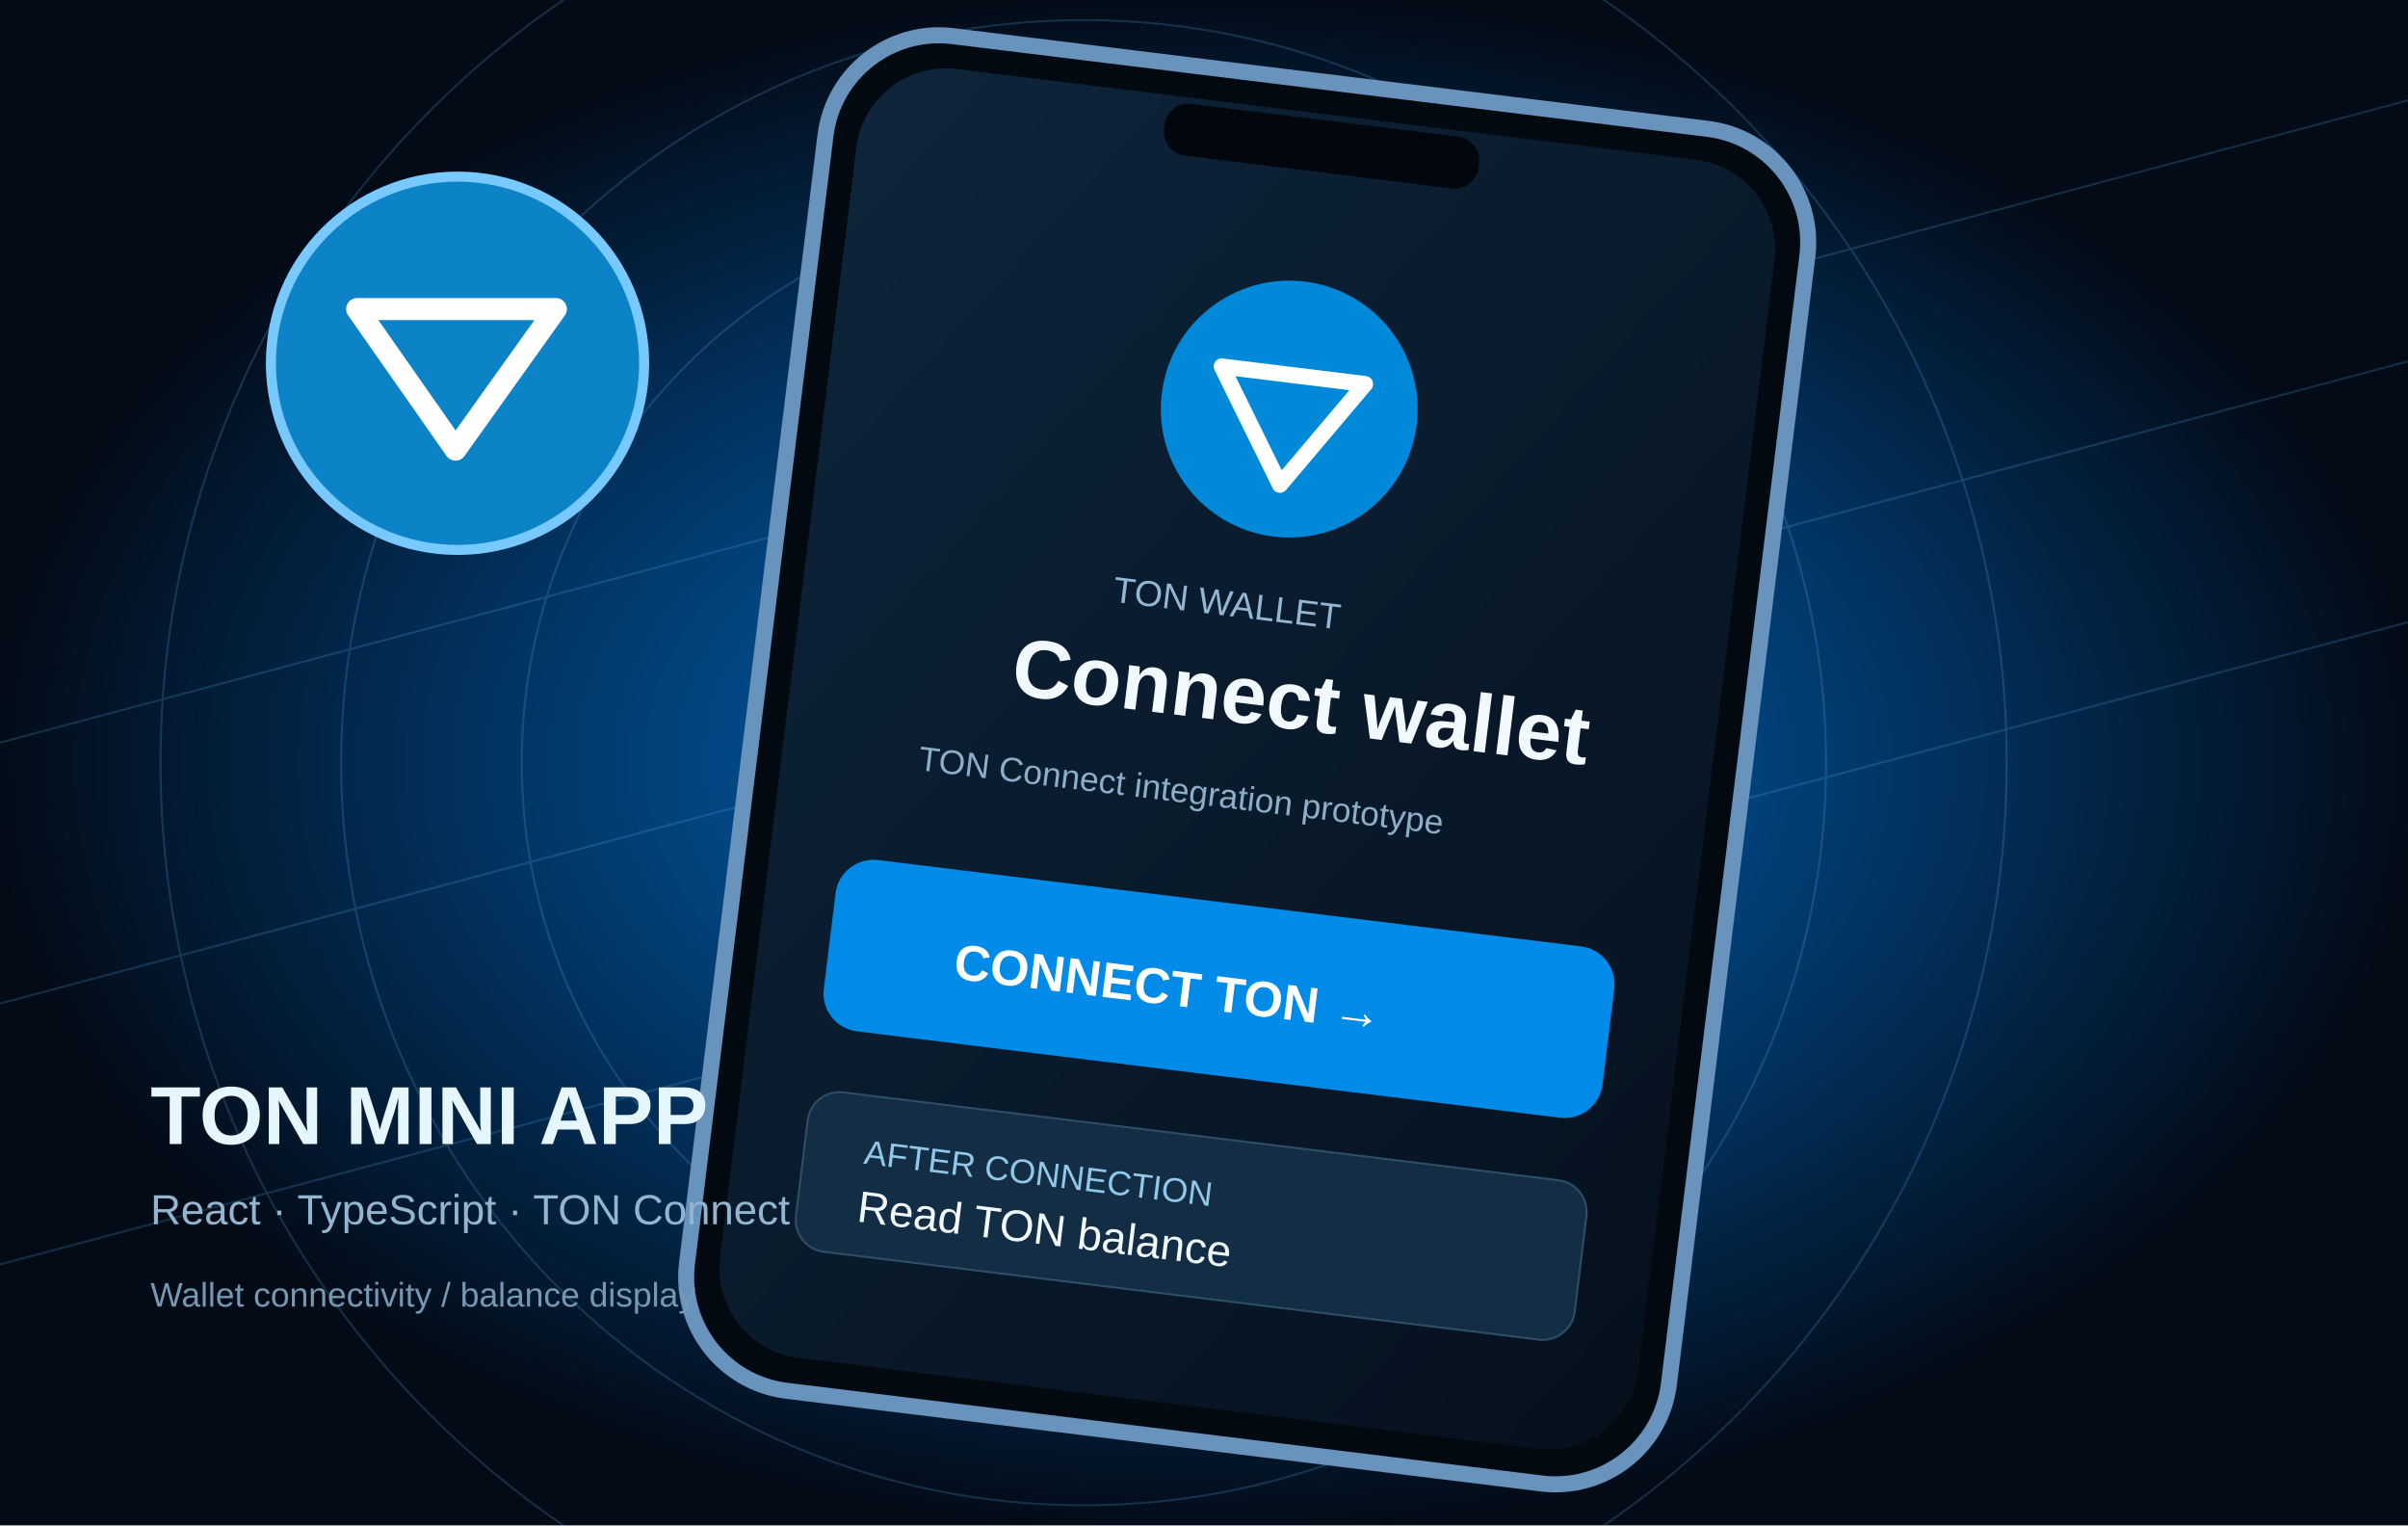
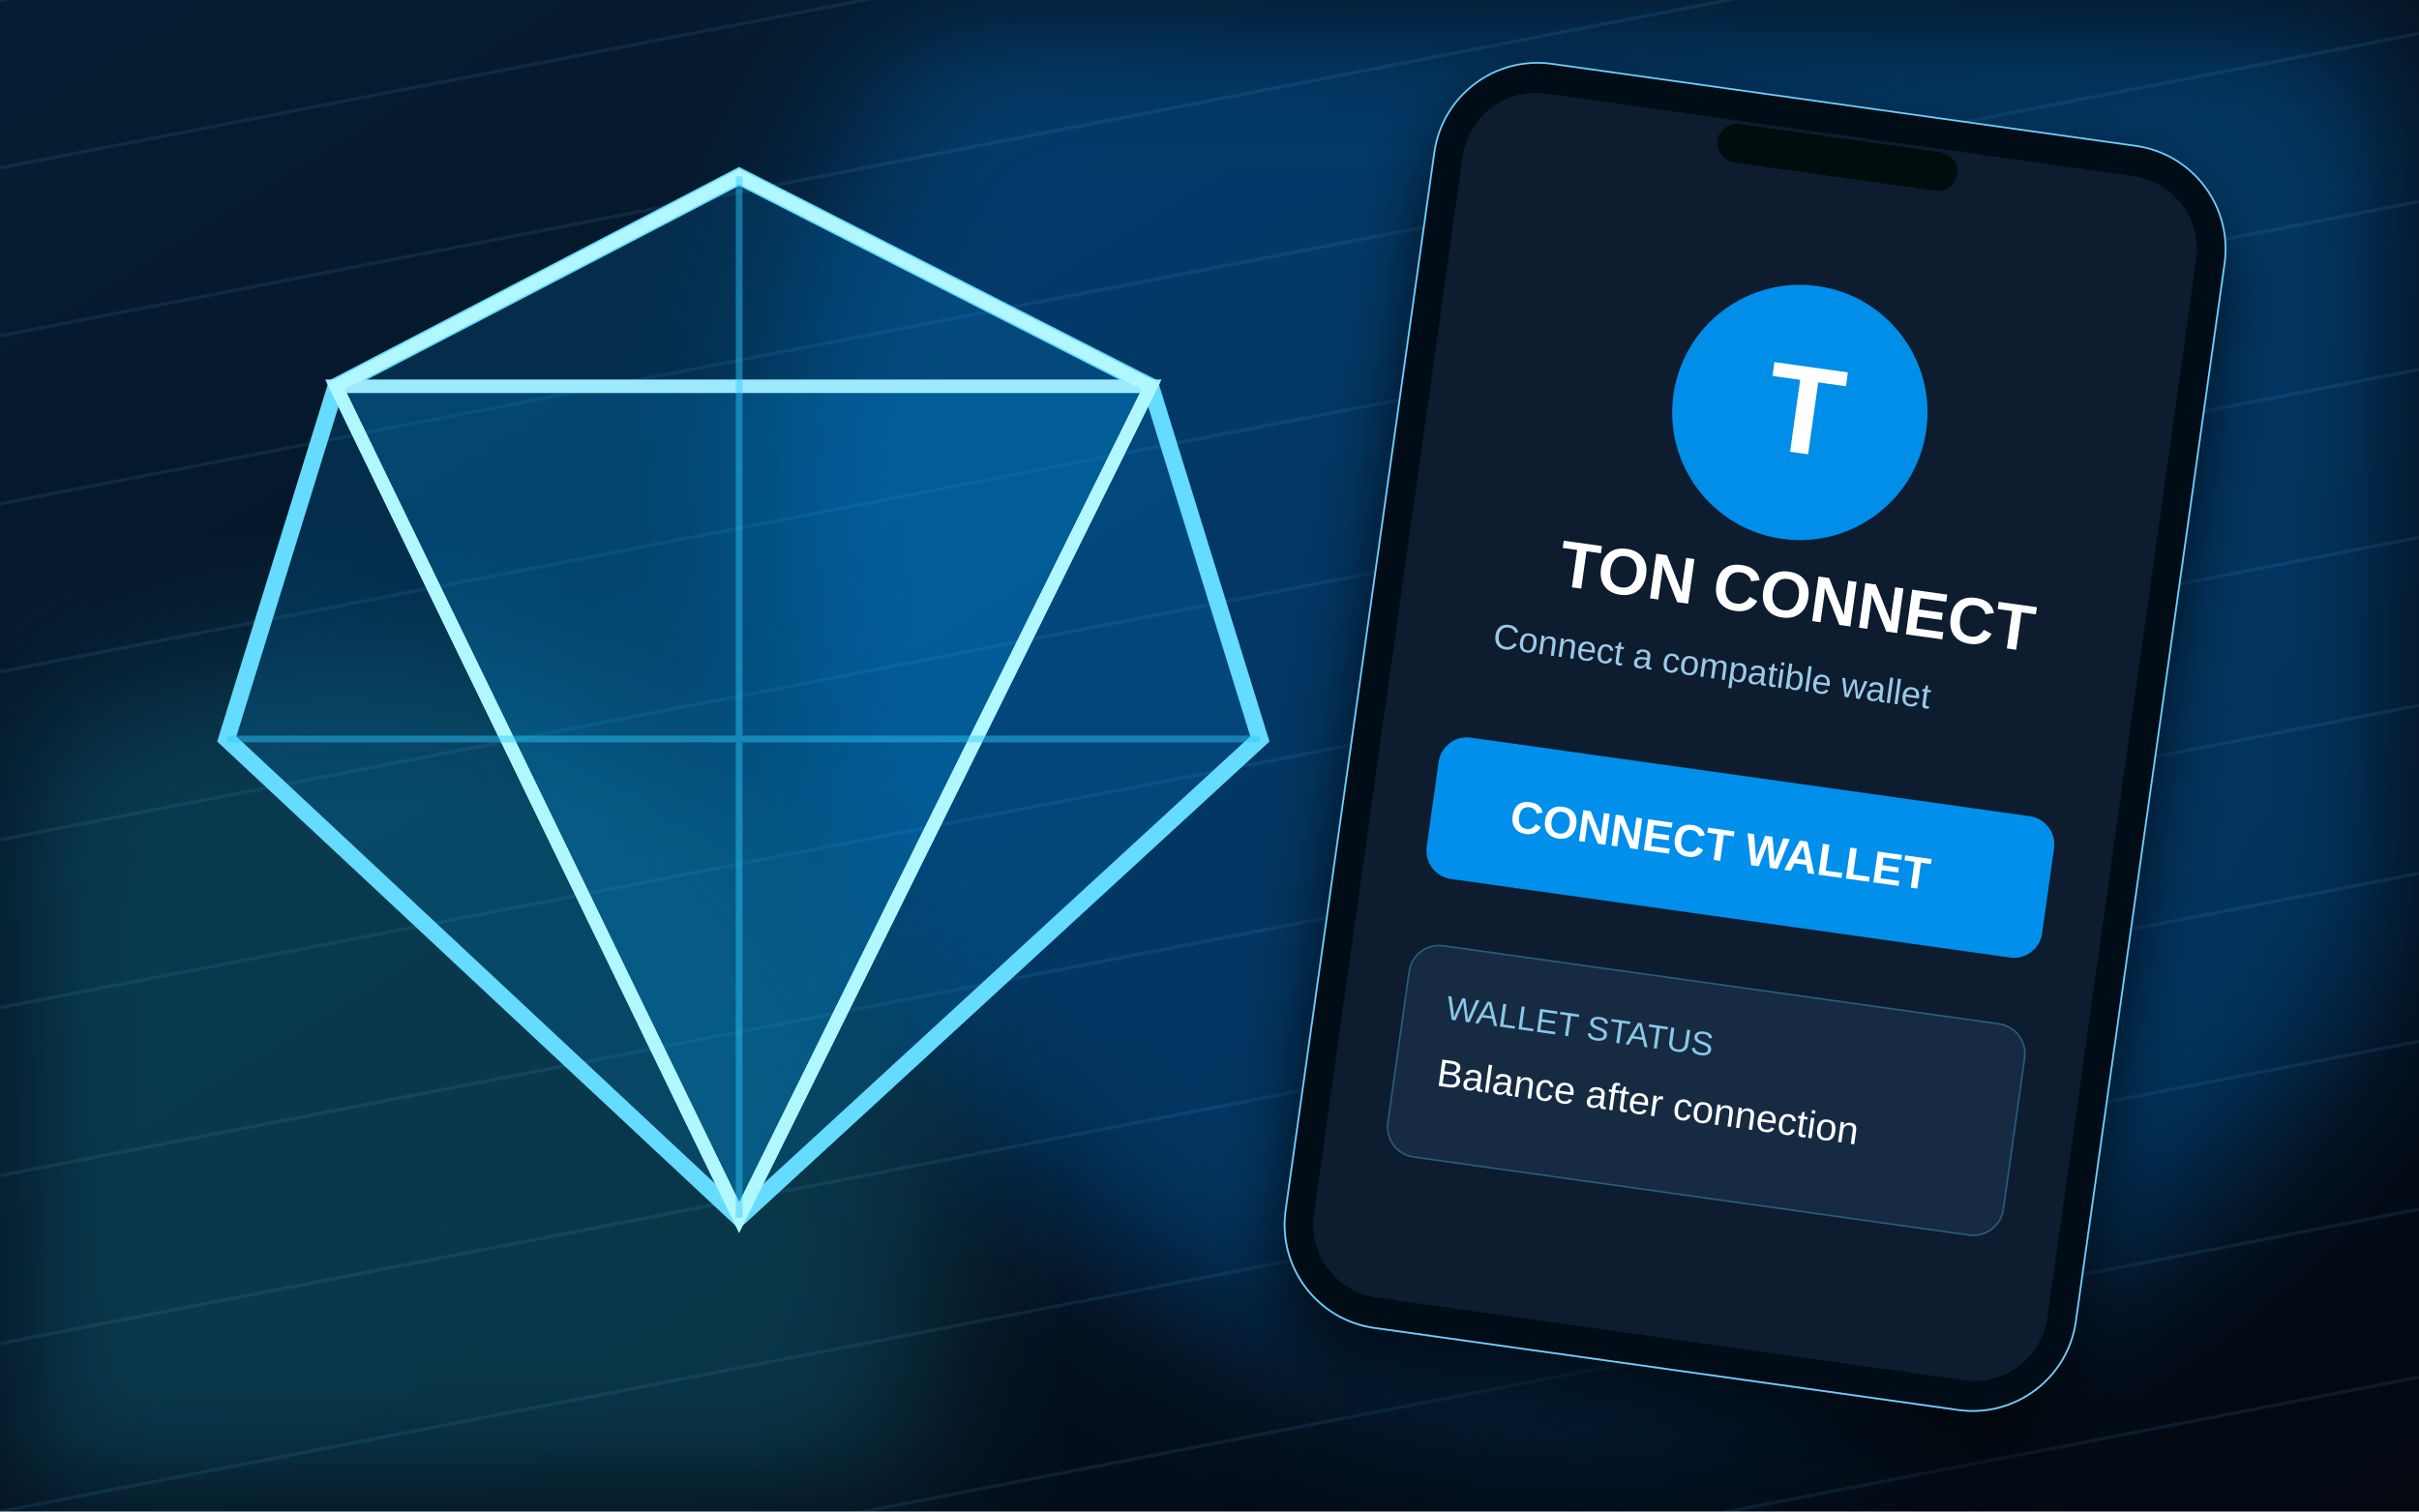
- <svg xmlns="http://www.w3.org/2000/svg" width="1200" height="760" viewBox="0 0 1200 760">
+ <svg xmlns="http://www.w3.org/2000/svg" width="1440" height="900" viewBox="0 0 1440 900">
  <defs>
-     <radialGradient id="a">
-       <stop stop-color="#006dca" />
-       <stop offset="1" stop-color="#030b17" />
+     <linearGradient id="bg" x2="1" y2="1">
+       <stop stop-color="#051d33" />
+       <stop offset="1" stop-color="#030811" />
+     </linearGradient>
+     <radialGradient id="halo">
+       <stop stop-color="#fff" stop-opacity=".28" />
+       <stop offset="1" stop-color="#fff" stop-opacity="0" />
    </radialGradient>
-     <linearGradient id="b" x2="1" y2="1">
-       <stop stop-color="#0d253b" />
-       <stop offset="1" stop-color="#06101d" />
+     <filter id="blur">
+       <feGaussianBlur stdDeviation="45" />
+     </filter>
+     <filter id="shadow" x="-30%" y="-30%" width="160%" height="160%">
+       <feDropShadow dx="0" dy="24" stdDeviation="24" flood-color="#000" flood-opacity=".75" />
+     </filter>
+     <linearGradient id="glass" x2="1" y2="1">
+       <stop stop-color="#1b2740" />
+       <stop offset="1" stop-color="#080b14" />
    </linearGradient>
  </defs>
-   <rect width="1200" height="760" fill="url(#a)" />
-   <g opacity=".2" stroke="#5cbaff" fill="none">
-     <circle cx="540" cy="380" r="280" />
-     <circle cx="540" cy="380" r="370" />
-     <circle cx="540" cy="380" r="460" />
-     <path d="M0 500L1200 180M0 630L1200 310M0 370L1200 50" />
+   <rect width="1440" height="900" fill="url(#bg)" />
+   <circle cx="970" cy="320" r="520" fill="#008eff" opacity=".30" filter="url(#blur)" />
+   <circle cx="210" cy="740" r="350" fill="#24e0ff" opacity=".18" filter="url(#blur)" />
+   <path d="M0 0L1440 -280" stroke="#57bdff" opacity=".10" stroke-width="2" />
+   <path d="M0 100L1440 -180" stroke="#57bdff" opacity=".10" stroke-width="2" />
+   <path d="M0 200L1440 -80" stroke="#57bdff" opacity=".10" stroke-width="2" />
+   <path d="M0 300L1440 20" stroke="#57bdff" opacity=".10" stroke-width="2" />
+   <path d="M0 400L1440 120" stroke="#57bdff" opacity=".10" stroke-width="2" />
+   <path d="M0 500L1440 220" stroke="#57bdff" opacity=".10" stroke-width="2" />
+   <path d="M0 600L1440 320" stroke="#57bdff" opacity=".10" stroke-width="2" />
+   <path d="M0 700L1440 420" stroke="#57bdff" opacity=".10" stroke-width="2" />
+   <path d="M0 800L1440 520" stroke="#57bdff" opacity=".10" stroke-width="2" />
+   <path d="M0 900L1440 620" stroke="#57bdff" opacity=".10" stroke-width="2" />
+   <path d="M0 1000L1440 720" stroke="#57bdff" opacity=".10" stroke-width="2" />
+   <path d="M0 1100L1440 820" stroke="#57bdff" opacity=".10" stroke-width="2" />
+   <g transform="translate(140 85)">
+     <path d="M300 20L545 145L610 355L300 640L-5 355L60 145Z" fill="#028ce2" fill-opacity=".18" stroke="#64dbff" stroke-width="10" />
+     <path d="M60 145L545 145L300 640Z" fill="#00aaff" fill-opacity=".2" stroke="#9deaff" stroke-width="8" />
+     <path d="M60 145L300 20L545 145L300 640Z" fill="none" stroke="#b0f7ff" stroke-width="8" />
+     <path d="M300 20L300 640M-5 355L610 355" stroke="#2ccaff" opacity=".45" stroke-width="4" />
  </g>
-   <g transform="translate(375 39) rotate(7 250 340)">
-     <rect width="493" height="680" rx="57" fill="#030910" stroke="#6793bd" stroke-width="8" />
-     <rect x="16" y="16" width="461" height="647" rx="45" fill="url(#b)" />
-     <rect x="167" y="19" width="158" height="26" rx="12" fill="#02070d" />
-     <circle cx="246" cy="164" r="64" fill="#0088d9" />
-     <path d="M210 147L282 147L246 202Z" fill="none" stroke="white" stroke-width="8" stroke-linejoin="round" />
-     <text x="170" y="270" fill="#93b7d3" font-family="Arial" font-size="18">TON WALLET</text>
-     <text x="125" y="322" fill="#f1f9ff" font-family="Arial" font-size="41" font-weight="bold">Connect wallet</text>
-     <text x="84" y="365" fill="#8daec7" font-family="Arial" font-size="17">TON Connect integration prototype</text>
-     <rect x="51" y="412" width="391" height="86" rx="19" fill="#008be8" />
-     <text x="114" y="466" fill="white" font-family="Arial" font-size="25" font-weight="bold">CONNECT TON →</text>
-     <rect x="51" y="529" width="391" height="80" rx="16" fill="#132d44" stroke="#2d4e67" />
-     <text x="81" y="563" fill="#91c8e9" font-family="Arial" font-size="17">AFTER CONNECTION</text>
-     <text x="81" y="592" fill="#f2f8ff" font-family="Arial" font-size="22">Read TON balance</text>
+   <g transform="translate(810 60) rotate(8 245 360)" filter="url(#shadow)">
+     <rect x="0" y="0" width="475" height="760" rx="62" fill="#040c15" stroke="#72cfff" />
+     <rect x="17" y="18" width="441" height="724" rx="44" fill="#0b1b2e" stroke="none" />
+     <rect x="166" y="20" width="144" height="23" rx="12" fill="#02080e" stroke="none" />
+     <circle cx="237" cy="185" r="76" fill="#008ee8" />
+     <text x="217" y="209" font-family="Arial,sans-serif" font-size="75" font-weight="700" fill="#fff">T</text>
+     <text x="108" y="307" font-family="Arial,sans-serif" font-size="39" font-weight="700" fill="#fff">TON CONNECT</text>
+     <text x="75" y="349" font-family="Arial,sans-serif" font-size="21" font-weight="400" fill="#9bc9e8">Connect a compatible wallet</text>
+     <rect x="53" y="404" width="370" height="85" rx="17" fill="#008fea" stroke="none" />
+     <text x="100" y="456" font-family="Arial,sans-serif" font-size="27" font-weight="700" fill="#fff">CONNECT WALLET</text>
+     <rect x="53" y="529" width="370" height="127" rx="18" fill="#142c42" stroke="#295a7d" />
+     <text x="78" y="572" font-family="Arial,sans-serif" font-size="20" font-weight="400" fill="#8ac7e8">WALLET STATUS</text>
+     <text x="78" y="612" font-family="Arial,sans-serif" font-size="23" font-weight="400" fill="#fff">Balance after connection</text>
  </g>
-   <circle cx="228" cy="181" r="93" fill="#0c82c7" stroke="#77c9ff" stroke-width="5" />
-   <path d="M178 154L277 154L227 224Z" stroke="white" stroke-width="11" stroke-linejoin="round" fill="none" />
-   <text x="75" y="570" fill="#e5f6ff" font-family="Arial" font-size="41" font-weight="bold">TON MINI APP</text>
-   <text x="75" y="610" fill="#92b5d0" font-family="Arial" font-size="21">React · TypeScript · TON Connect</text>
-   <text x="75" y="651" fill="#7599b3" font-family="Arial" font-size="17">Wallet connectivity / balance display</text>
</svg>
